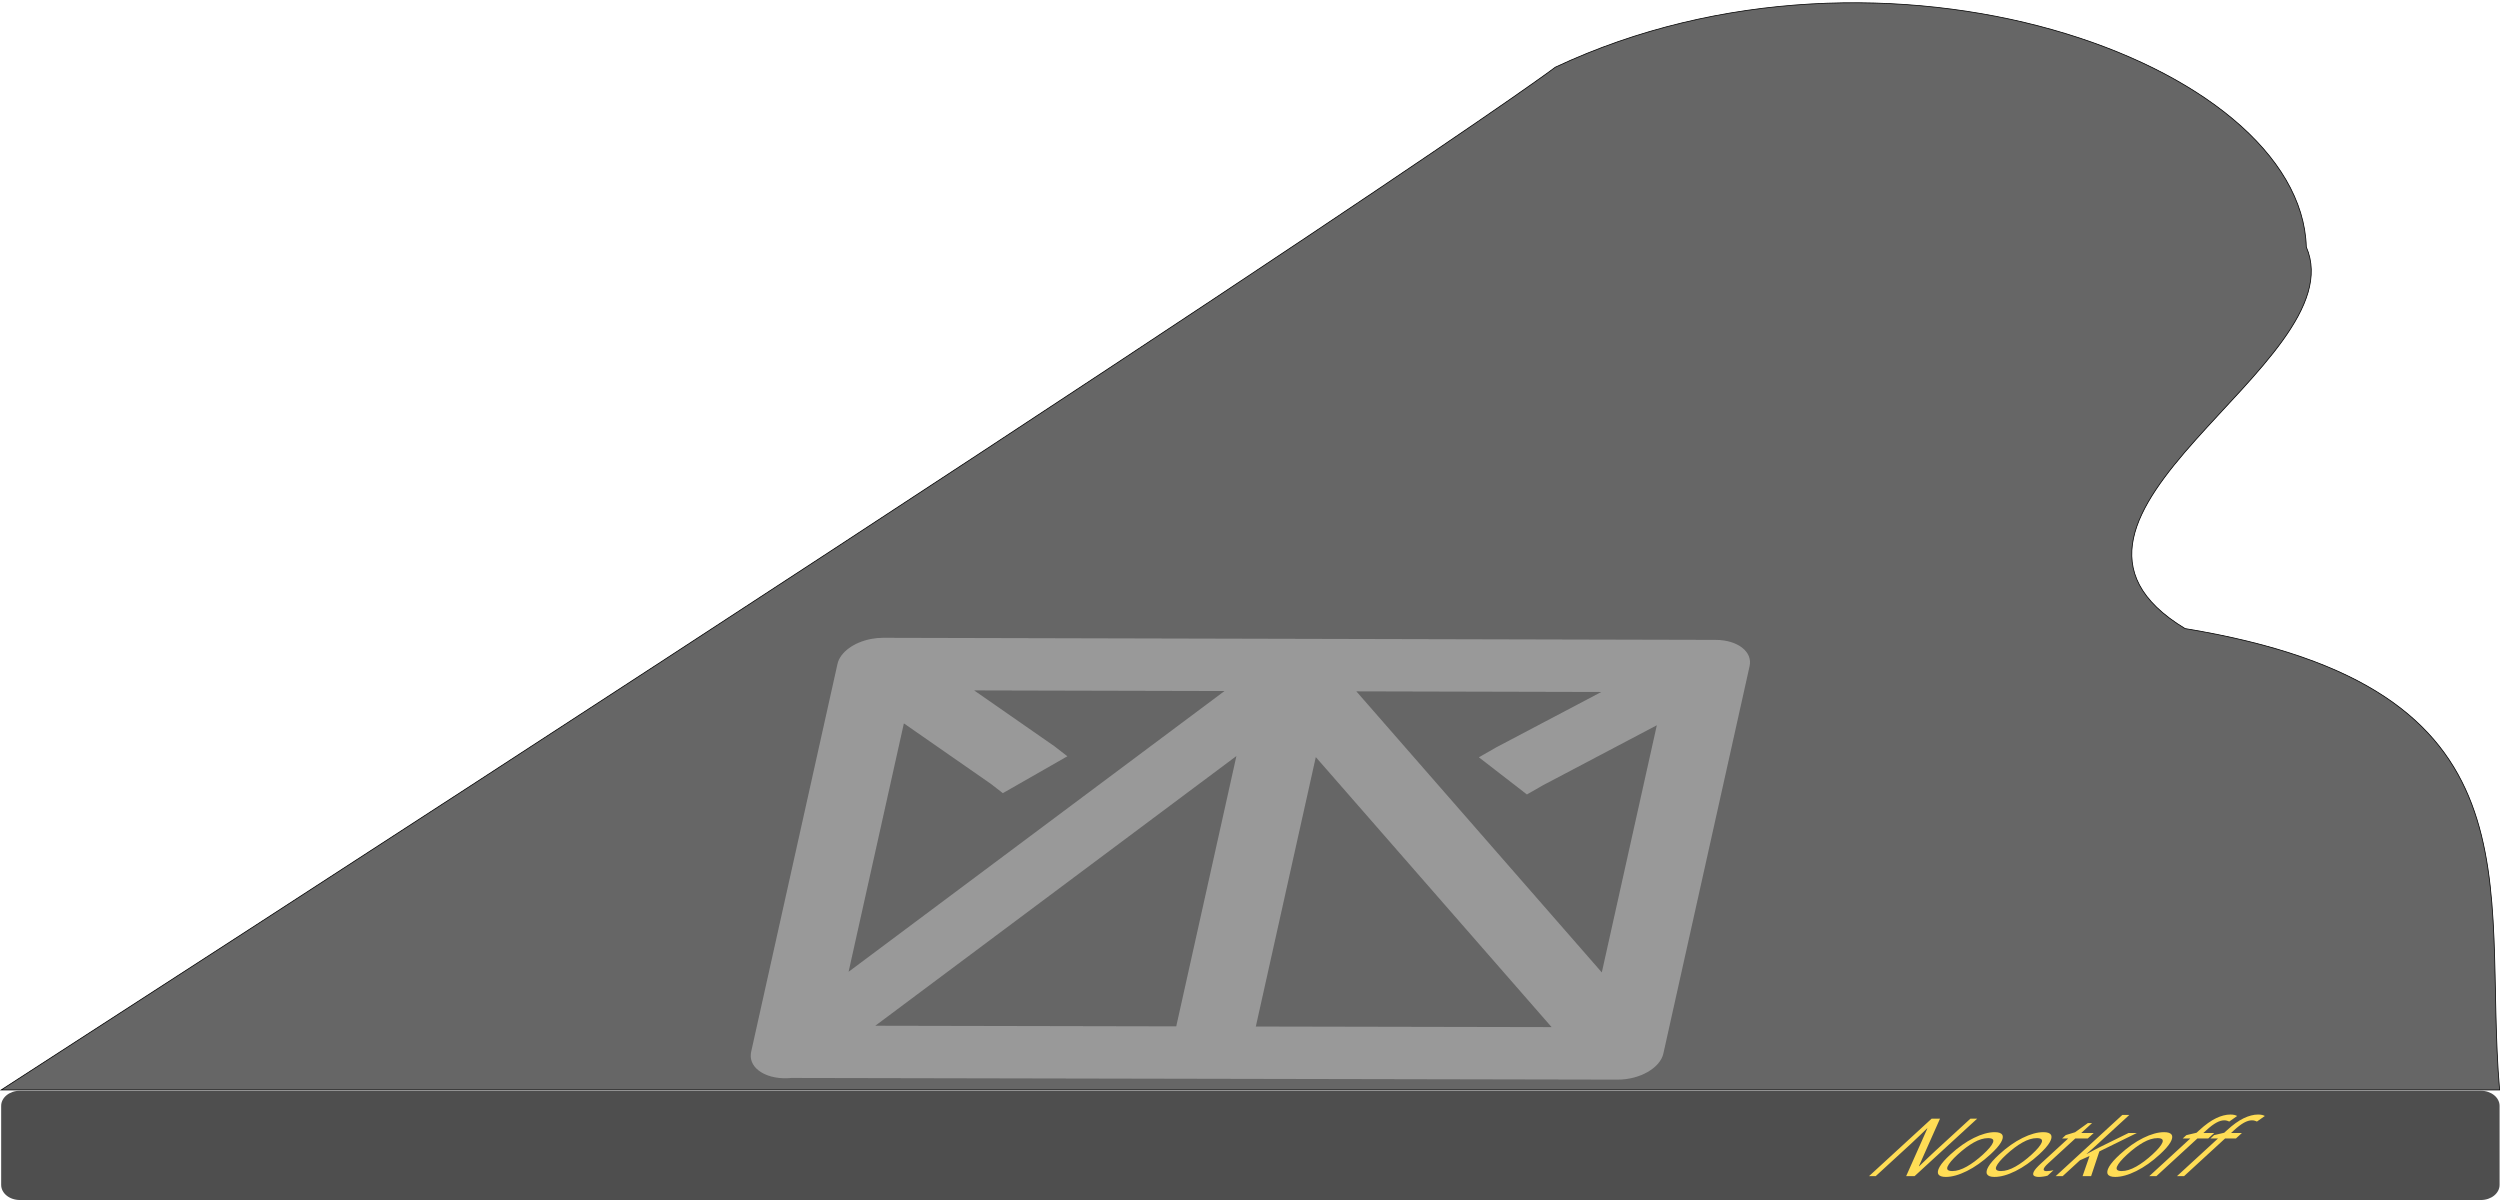
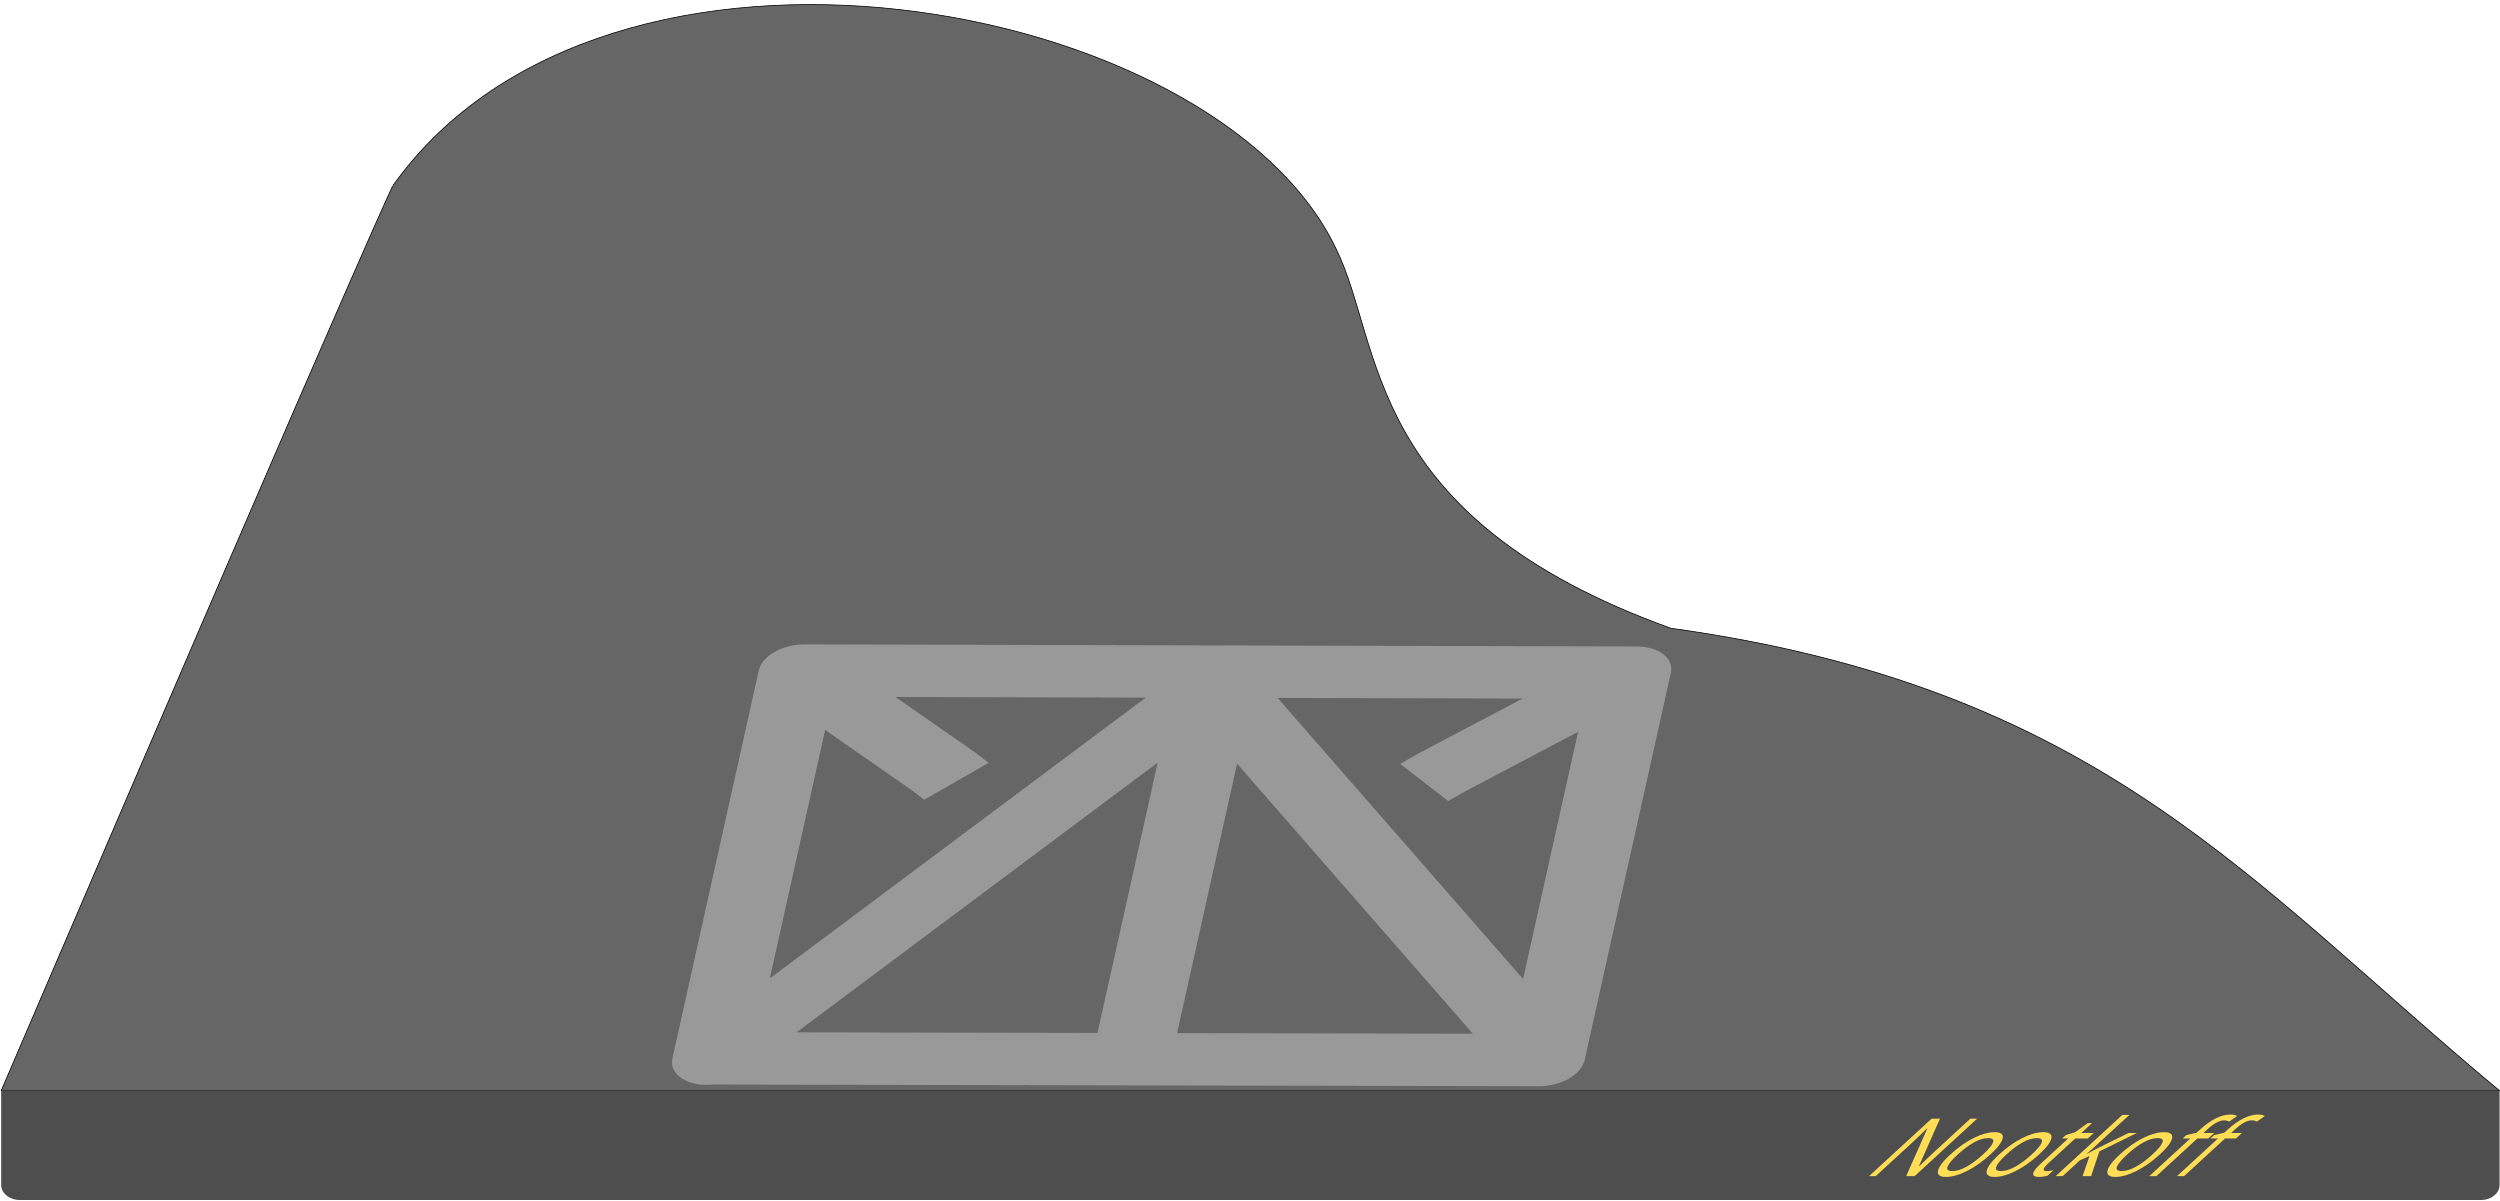
<svg xmlns="http://www.w3.org/2000/svg" version="1.1" x="0px" y="0px" viewBox="0 0 3275.829 1572.426" enable-background="new 0 0 96 96" xml:space="preserve" id="svg20" width="3275.829" height="1572.426">
  <defs id="defs24">
    <filter height="1.5" width="1.5" y="-0.25" x="-0.25" style="color-interpolation-filters:sRGB" id="filter1636">
      <feBlend in2="SourceGraphic" result="result1" mode="screen" id="feBlend1616" />
      <feGaussianBlur stdDeviation="2" result="result6" id="feGaussianBlur1618" />
      <feComposite operator="xor" in="result6" in2="result1" result="result7" id="feComposite1620" />
      <feComposite result="result4" in="result7" operator="xor" in2="result7" id="feComposite1622" />
      <feGaussianBlur result="result3" stdDeviation="3" in="result4" id="feGaussianBlur1624" />
      <feSpecularLighting result="result5" specularExponent="55" specularConstant="1.5" surfaceScale="6" in="result3" id="feSpecularLighting1628">
        <fePointLight z="20000" y="-8000" x="-5000" id="fePointLight1626" />
      </feSpecularLighting>
      <feComposite in="result3" k3="1" k2="1.5" operator="arithmetic" in2="SourceGraphic" result="result92" id="feComposite1630" k1="0" k4="0" />
      <feComposite in="result5" operator="atop" in2="result92" result="result93" id="feComposite1632" />
      <feBlend mode="multiply" in2="result93" id="feBlend1634" />
    </filter>
    <filter height="1.5" width="1.5" y="-0.25" x="-0.25" style="color-interpolation-filters:sRGB" id="filter1658">
      <feBlend in2="SourceGraphic" result="result1" mode="screen" id="feBlend1638" />
      <feGaussianBlur stdDeviation="2" result="result6" id="feGaussianBlur1640" />
      <feComposite operator="xor" in="result6" in2="result1" result="result7" id="feComposite1642" />
      <feComposite result="result4" in="result7" operator="xor" in2="result7" id="feComposite1644" />
      <feGaussianBlur result="result3" stdDeviation="3" in="result4" id="feGaussianBlur1646" />
      <feSpecularLighting result="result5" specularExponent="55" specularConstant="1.5" surfaceScale="6" in="result3" id="feSpecularLighting1650">
        <fePointLight z="20000" y="-8000" x="-5000" id="fePointLight1648" />
      </feSpecularLighting>
      <feComposite in="result3" k3="1" k2="1.5" operator="arithmetic" in2="SourceGraphic" result="result92" id="feComposite1652" k1="0" k4="0" />
      <feComposite in="result5" operator="atop" in2="result92" result="result93" id="feComposite1654" />
      <feBlend mode="multiply" in2="result93" id="feBlend1656" />
    </filter>
    <filter height="1.5" width="1.5" y="-0.25" x="-0.25" style="color-interpolation-filters:sRGB" id="filter1928">
      <feBlend in2="SourceGraphic" result="result1" mode="screen" id="feBlend1906" />
      <feGaussianBlur stdDeviation="7" result="result6" id="feGaussianBlur1908" />
      <feComposite operator="xor" in="result6" in2="result6" result="result7" id="feComposite1910" />
      <feComposite in2="result1" operator="atop" in="result6" result="result92" id="feComposite1912" />
      <feComposite result="result4" in="result7" operator="xor" in2="result92" id="feComposite1914" />
      <feGaussianBlur result="result3" stdDeviation="0.7" in="result4" id="feGaussianBlur1916" />
      <feSpecularLighting result="result5" specularExponent="50" specularConstant="1.5" surfaceScale="4" id="feSpecularLighting1920">
        <fePointLight z="20000" y="-8000" x="-5000" id="fePointLight1918" />
      </feSpecularLighting>
      <feComposite in="result3" k3="1" k2="1" operator="arithmetic" in2="SourceGraphic" result="result93" id="feComposite1922" k1="0" k4="0" />
      <feComposite in="result5" operator="atop" in2="result93" result="result94" id="feComposite1924" />
      <feBlend mode="multiply" in2="result94" id="feBlend1926" />
    </filter>
  </defs>
-   <path style="fill:#666666;fill-opacity:1;stroke:#000000;stroke-width:1px;stroke-linecap:butt;stroke-linejoin:miter;stroke-opacity:1" d="M 1.522,1428.188 C 1840.696,239.805 2038.02,88.037 2038.02,88.037 c 431.884,-202.949 976.98,-6.584 984.015,235.597 66.302,153.182 -400.065,354.138 -158.899,499.988 475.079,78.229 389.137,333.035 412.148,604.566 z" id="path851" />
-   <rect style="opacity:0.99;fill:#4d4d4d;fill-opacity:1;fill-rule:nonzero;stroke:none;stroke-width:40.138;stroke-linecap:round;stroke-linejoin:round;stroke-miterlimit:10;stroke-dasharray:none;stroke-dashoffset:0;stroke-opacity:1;paint-order:normal" id="rect849" width="3273.763" height="143.186" x="1.522" y="1429.239" rx="24.523" ry="19.829" />
-   <path style="color:#000000;font-style:normal;font-variant:normal;font-weight:normal;font-stretch:normal;font-size:medium;line-height:normal;font-family:sans-serif;font-variant-ligatures:normal;font-variant-position:normal;font-variant-caps:normal;font-variant-numeric:normal;font-variant-alternates:normal;font-feature-settings:normal;text-indent:0;text-align:start;text-decoration:none;text-decoration-line:none;text-decoration-style:solid;text-decoration-color:#000000;letter-spacing:normal;word-spacing:normal;text-transform:none;writing-mode:lr-tb;direction:ltr;text-orientation:mixed;dominant-baseline:auto;baseline-shift:baseline;text-anchor:start;white-space:normal;shape-padding:0;clip-rule:nonzero;display:inline;overflow:visible;visibility:visible;opacity:1;isolation:auto;mix-blend-mode:normal;color-interpolation:sRGB;color-interpolation-filters:linearRGB;solid-color:#000000;solid-opacity:1;vector-effect:none;fill:#999999;fill-opacity:1;fill-rule:nonzero;stroke:none;stroke-width:84.59;stroke-linecap:round;stroke-linejoin:round;stroke-miterlimit:4;stroke-dasharray:none;stroke-dashoffset:0;stroke-opacity:1;color-rendering:auto;image-rendering:auto;shape-rendering:auto;text-rendering:auto;enable-background:accumulate" d="m 1141.425,837.229 c -22.824,4.39 -40.669,17.634 -44.018,32.669 L 984.306,1378.023 c -0.155,0.713 -0.275,1.426 -0.362,2.138 -0.014,0.082 -0.027,0.164 -0.04,0.247 -2.767,20.328 22.053,35.249 53.325,32.056 197.292,0.4 394.583,0.802 591.875,1.2 l 490.733,0.996 c 28.779,0.055 55.51,-15.236 59.726,-34.165 l 112.987,-507.61 c 4.216,-18.94 -15.709,-34.351 -44.5,-34.425 l -1090.876,-2.726 c -5.224,-0.013 -10.533,0.491 -15.749,1.494 z m 135.001,67.43 328.093,0.82 -492.593,367.886 72.454,-325.509 113.97,79.255 c 0.916,0.709 8.769,6.788 13.155,10.181 0.267,0.207 1.545,1.196 1.738,1.346 0.17,0.132 0.554,0.428 0.653,0.504 0.026,0.019 0.116,0.09 0.132,0.103 0.01,0.01 0.037,0.027 0.043,0.032 9e-4,5e-4 0.01,0.01 0.01,0.01 4e-4,2e-4 84.523,-48.315 84.523,-48.316 l -0.01,-0.01 c -0.01,0 -0.031,-0.024 -0.041,-0.031 -0.017,-0.013 -0.107,-0.083 -0.132,-0.103 -0.099,-0.077 -0.483,-0.374 -0.653,-0.506 -0.193,-0.149 -1.472,-1.138 -1.739,-1.344 -4.638,-3.588 -13.912,-10.769 -13.912,-10.769 l -0.724,-0.553 z m 500.856,1.252 320.979,0.802 -137.322,72.385 -0.971,0.556 c 0,0 -12.458,7.126 -18.688,10.687 -0.359,0.205 -2.075,1.186 -2.335,1.334 -0.229,0.131 -0.744,0.426 -0.877,0.502 l -0.178,0.101 -0.055,0.031 h -0.01 c -5e-4,3e-4 62.931,48.684 62.932,48.684 h 0.011 l 0.057,-0.031 0.178,-0.103 c 0.133,-0.076 0.648,-0.37 0.877,-0.501 0.26,-0.148 1.976,-1.129 2.335,-1.334 5.891,-3.367 16.439,-9.402 17.67,-10.105 l 149.106,-78.598 -72.091,323.879 z m -157.165,84.742 -78.843,354.213 -394.375,-0.798 z m 104.018,1.38 308.986,353.831 -387.57,-0.785 z" id="path815" />
+   <path style="fill:#666666;fill-opacity:1;stroke:#000000;stroke-width:1px;stroke-linecap:butt;stroke-linejoin:miter;stroke-opacity:1" d="M 1.522,1429.239 C 511.042,240.856 515.031,242.985 515.031,242.985 795.861,-151.232 1593.311,-4.773 1750.659,325.939 c 62.105,125.419 34.2,351.395 438.554,497.245 562.608,78.229 759.25,334.524 1086.072,606.056 z" id="path851" />
+   <path id="rect849" style="opacity:0.99;fill:#4d4d4d;fill-opacity:1;fill-rule:nonzero;stroke:none;stroke-width:40.138;stroke-linecap:round;stroke-linejoin:round;stroke-miterlimit:10;stroke-dasharray:none;stroke-dashoffset:0;stroke-opacity:1;paint-order:normal" d="m 3275.285,1429.239 v 123.358 c 0,10.985 -10.937,19.828 -24.523,19.828 H 26.045 c -13.586,0 -24.523,-8.844 -24.523,-19.828 v -123.358 z" />
+   <path style="color:#000000;font-style:normal;font-variant:normal;font-weight:normal;font-stretch:normal;font-size:medium;line-height:normal;font-family:sans-serif;font-variant-ligatures:normal;font-variant-position:normal;font-variant-caps:normal;font-variant-numeric:normal;font-variant-alternates:normal;font-feature-settings:normal;text-indent:0;text-align:start;text-decoration:none;text-decoration-line:none;text-decoration-style:solid;text-decoration-color:#000000;letter-spacing:normal;word-spacing:normal;text-transform:none;writing-mode:lr-tb;direction:ltr;text-orientation:mixed;dominant-baseline:auto;baseline-shift:baseline;text-anchor:start;white-space:normal;shape-padding:0;clip-rule:nonzero;display:inline;overflow:visible;visibility:visible;opacity:1;isolation:auto;mix-blend-mode:normal;color-interpolation:sRGB;color-interpolation-filters:linearRGB;solid-color:#000000;solid-opacity:1;vector-effect:none;fill:#999999;fill-opacity:1;fill-rule:nonzero;stroke:none;stroke-width:84.59;stroke-linecap:round;stroke-linejoin:round;stroke-miterlimit:4;stroke-dasharray:none;stroke-dashoffset:0;stroke-opacity:1;color-rendering:auto;image-rendering:auto;shape-rendering:auto;text-rendering:auto;enable-background:accumulate" d="m 1038.256,845.856 c -22.824,4.39 -40.669,17.634 -44.018,32.669 L 881.137,1386.651 c -0.155,0.713 -0.275,1.426 -0.362,2.138 -0.014,0.082 -0.027,0.164 -0.04,0.247 -2.767,20.328 22.053,35.249 53.325,32.056 197.292,0.4 394.583,0.802 591.875,1.2 l 490.733,0.996 c 28.779,0.055 55.51,-15.236 59.726,-34.165 l 112.987,-507.61 c 4.216,-18.94 -15.709,-34.351 -44.5,-34.425 l -1090.876,-2.726 c -5.224,-0.013 -10.533,0.491 -15.749,1.494 z m 135.001,67.43 328.093,0.82 -492.593,367.886 72.454,-325.509 113.97,79.255 c 0.916,0.709 8.769,6.788 13.155,10.181 0.267,0.207 1.545,1.196 1.738,1.346 0.17,0.132 0.554,0.428 0.653,0.504 0.026,0.019 0.116,0.09 0.132,0.103 0.01,0.01 0.037,0.027 0.043,0.032 9e-4,5e-4 0.01,0.01 0.01,0.01 4e-4,2e-4 84.523,-48.315 84.523,-48.316 l -0.01,-0.01 c -0.01,0 -0.031,-0.024 -0.041,-0.031 -0.017,-0.013 -0.107,-0.083 -0.132,-0.103 -0.099,-0.077 -0.483,-0.374 -0.653,-0.506 -0.193,-0.149 -1.472,-1.138 -1.739,-1.344 -4.638,-3.588 -13.912,-10.769 -13.912,-10.769 l -0.724,-0.553 z m 500.856,1.252 320.979,0.802 -137.322,72.385 -0.971,0.556 c 0,0 -12.458,7.126 -18.688,10.687 -0.359,0.205 -2.075,1.186 -2.335,1.334 -0.229,0.131 -0.744,0.426 -0.877,0.502 l -0.178,0.101 -0.055,0.031 h -0.01 c -5e-4,3e-4 62.931,48.684 62.932,48.684 h 0.011 l 0.057,-0.031 0.178,-0.103 c 0.133,-0.076 0.648,-0.37 0.877,-0.501 0.26,-0.148 1.976,-1.129 2.335,-1.334 5.891,-3.367 16.439,-9.402 17.67,-10.105 l 149.106,-78.598 -72.091,323.879 z m -157.165,84.742 -78.843,354.213 -394.375,-0.798 z m 104.018,1.38 308.986,353.831 -387.57,-0.785 z" id="path815" />
  <text xml:space="preserve" style="font-style:normal;font-variant:normal;font-weight:normal;font-stretch:normal;font-size:105.465px;line-height:1.25;font-family:Arial;-inkscape-font-specification:Arial;letter-spacing:0px;word-spacing:0px;fill:#ffdd55;fill-opacity:1;stroke:none;stroke-width:6.592" x="4117.221" y="1541.105" id="text852-5" transform="skewX(-47.44151)">
    <tspan id="tspan850-3" x="4117.221" y="1541.105" style="font-style:normal;font-variant:normal;font-weight:normal;font-stretch:normal;font-family:'FL Prosty 2';-inkscape-font-specification:'FL Prosty 2, ';fill:#ffdd55;stroke-width:6.592">Nootkoff</tspan>
  </text>
</svg>
